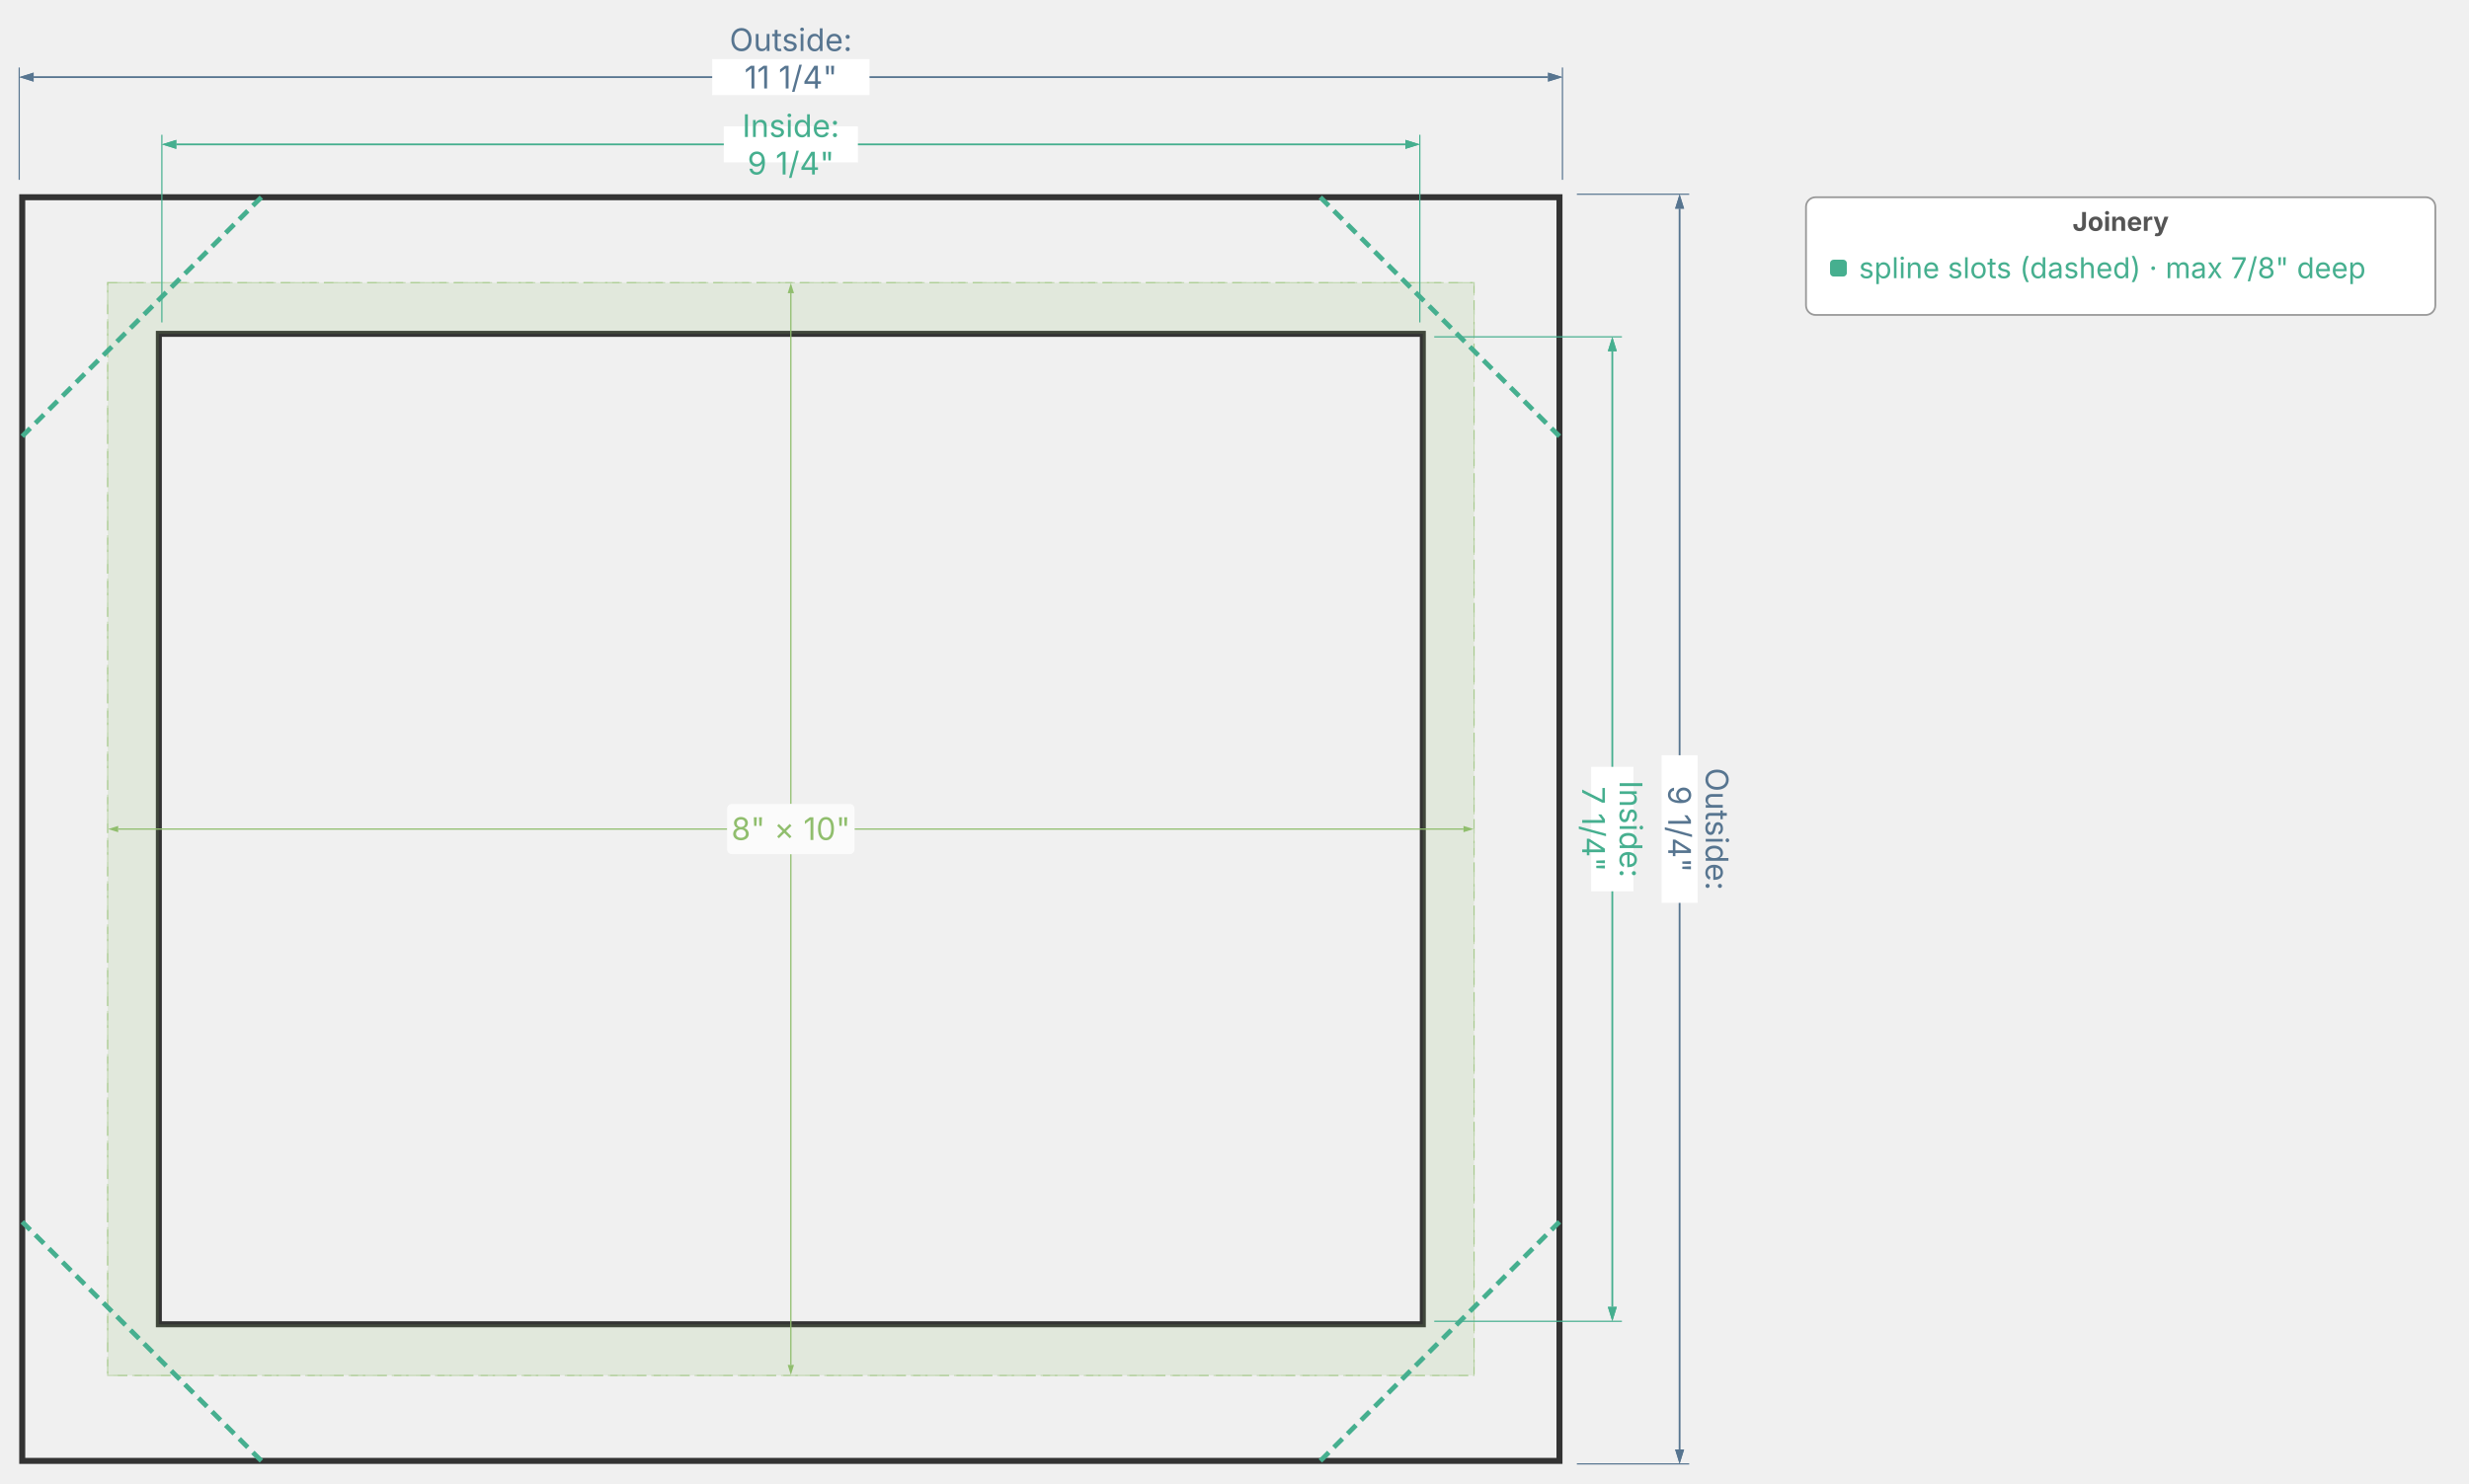
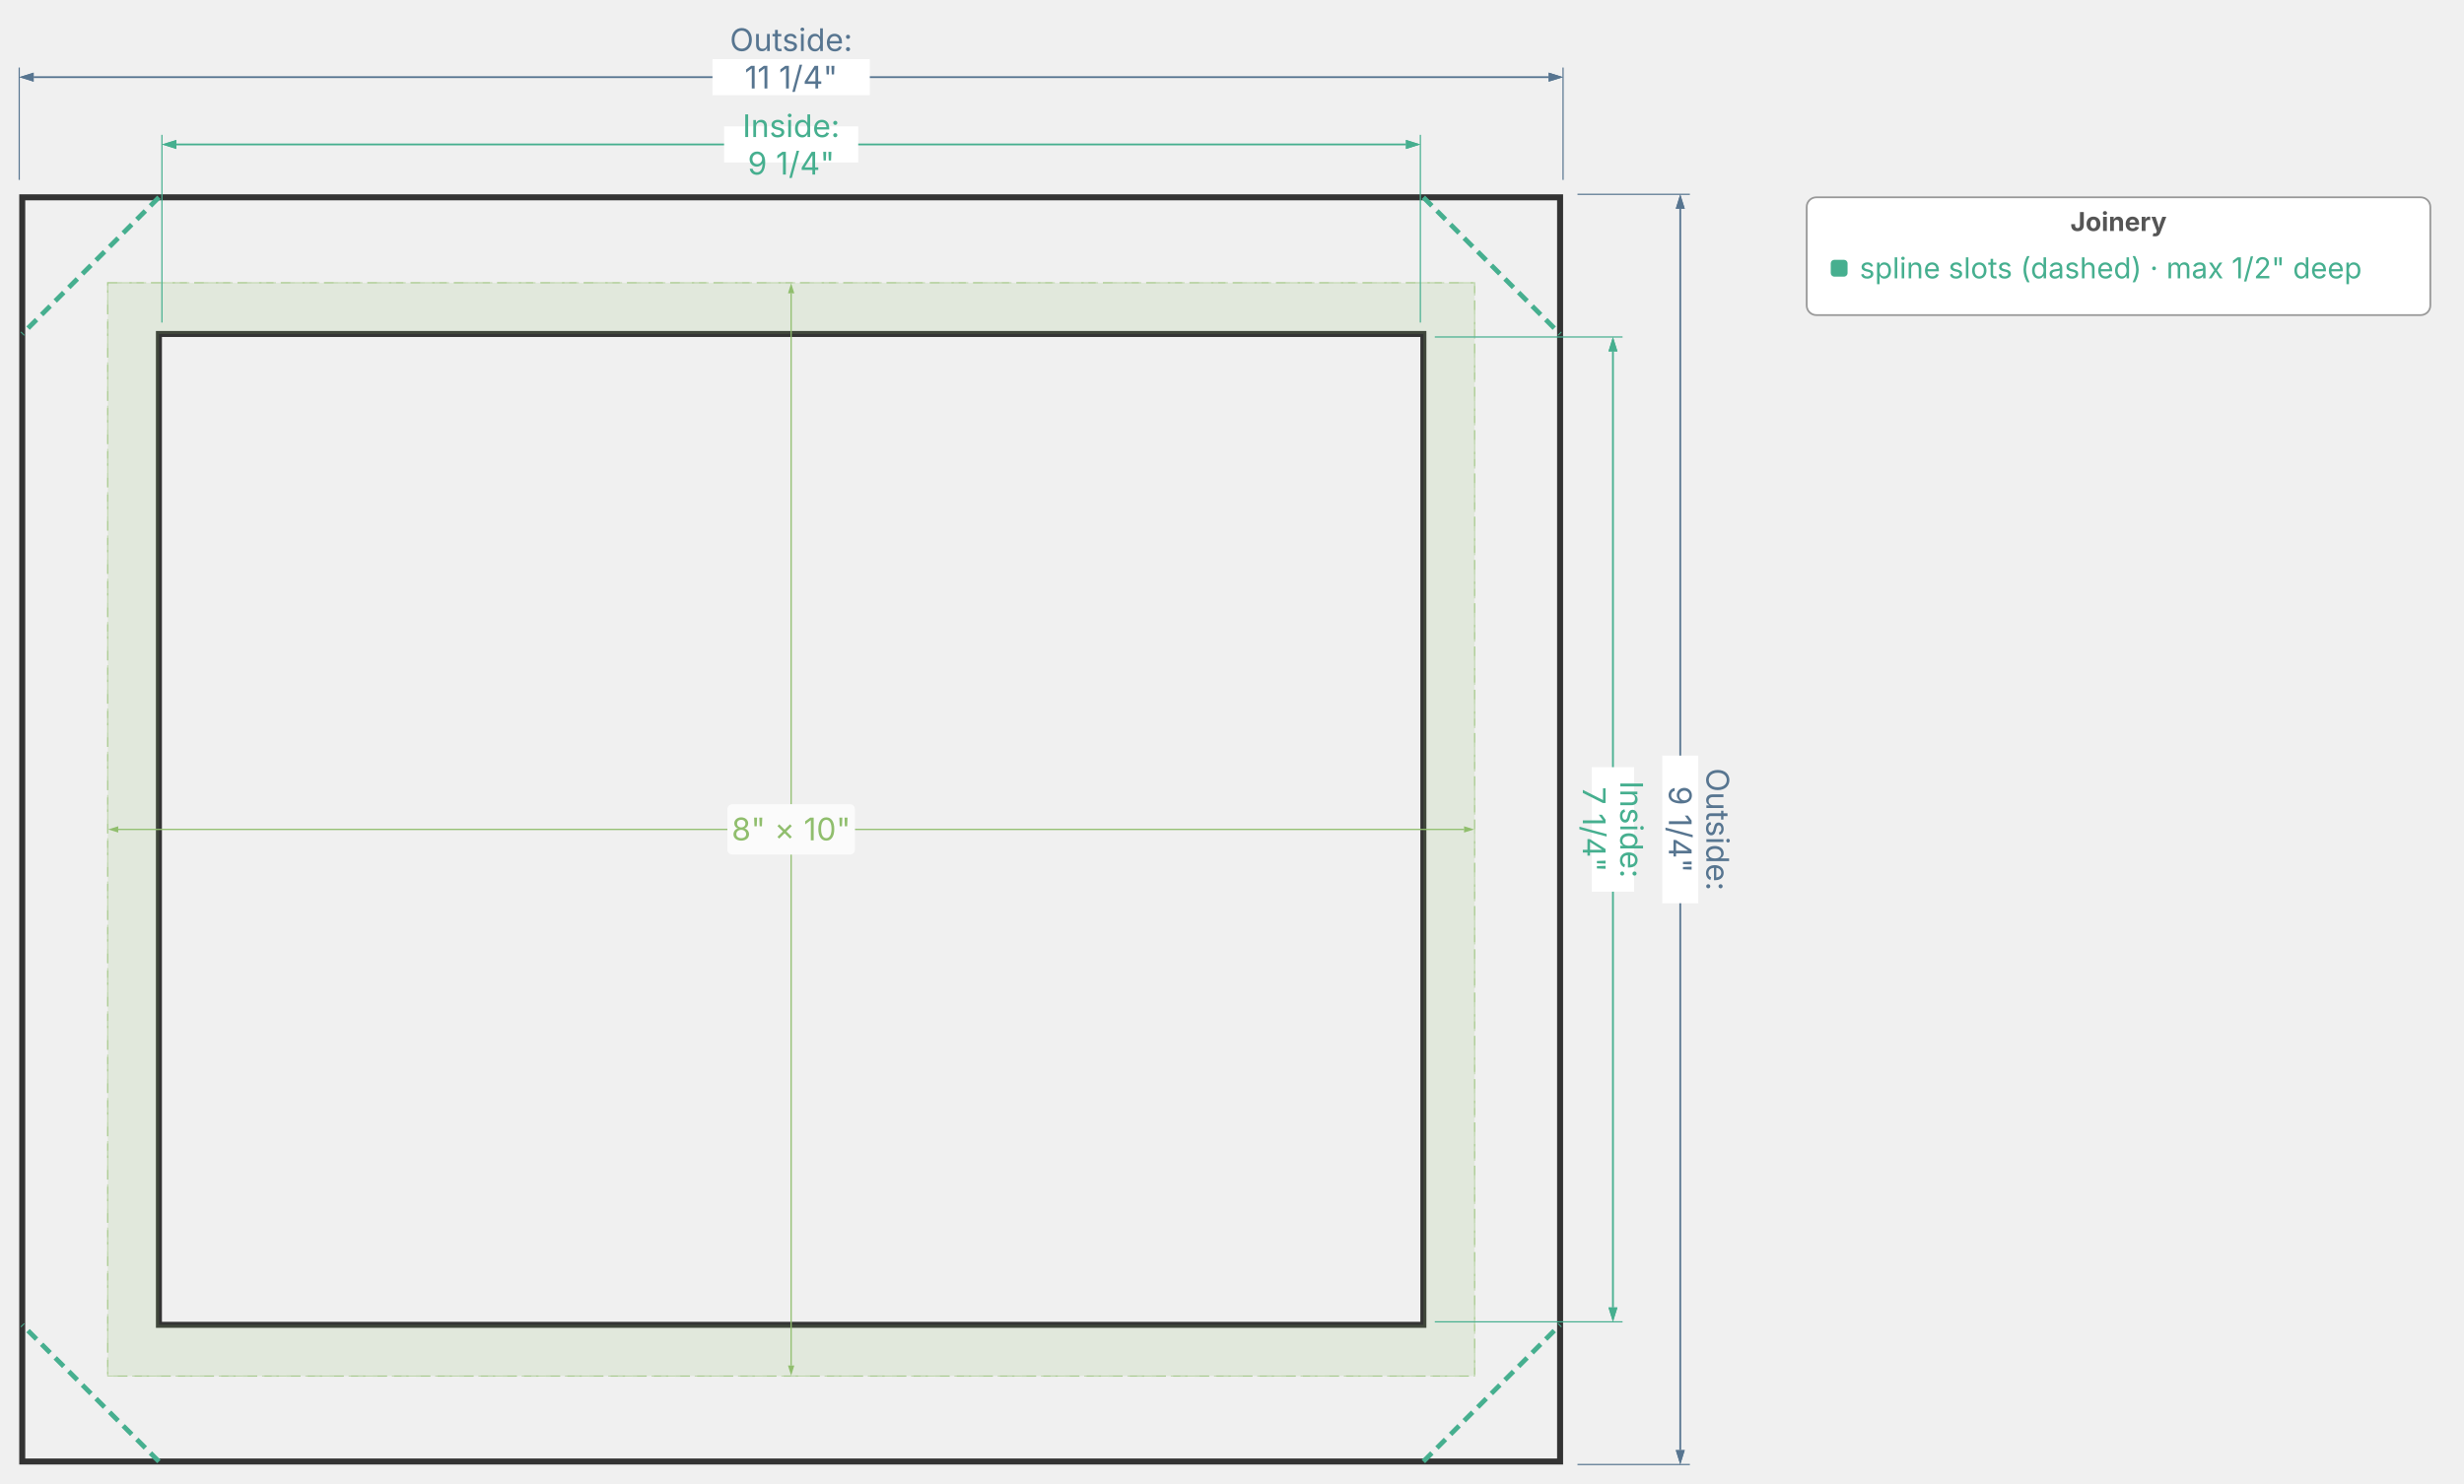
- <svg xmlns="http://www.w3.org/2000/svg" viewBox="70.89 -8.10 1027.48 617.35">
+ <svg xmlns="http://www.w3.org/2000/svg" viewBox="70.89 -8.10 1025.00 617.35">
  <defs>
    <pattern id="hatch" patternUnits="userSpaceOnUse" width="4" height="4">
      <path d="M-1,1 l2,-2 M0,4 l4,-4 M3,5 l2,-2" stroke="#CCCCCC" stroke-width="0.5" />
    </pattern>
  </defs>
  <g id="geometry">
    <rect x="80.14" y="74.00" width="639.73" height="526.00" stroke="#333333" stroke-width="2.5" fill="none" />
    <rect x="137.00" y="130.86" width="526.00" height="412.27" stroke="#333333" stroke-width="2.5" fill="none" />
  </g>
  <g id="rabbet-overlap">
    <path d="M115.68,109.54 h568.65 v454.92 h-568.65 Z M137.00,130.86 v412.27 h526.00 v-412.27 Z" fill="#90be6d" fill-opacity="0.15" fill-rule="evenodd" stroke="none" />
    <rect x="115.68" y="109.54" width="568.65" height="454.92" fill="none" stroke="#90be6d" stroke-width="0.40" stroke-dasharray="4,2" stroke-opacity="0.5" />
  </g>
  <g id="content-boundary">
    <rect x="115.68" y="109.54" width="568.65" height="454.92" stroke="#90be6d" stroke-width="0.5" stroke-dasharray="6,3" fill="none" opacity="0.5" />
  </g>
  <g id="spline-corners">
-     <line x1="179.65" y1="74.00" x2="80.14" y2="173.51" stroke="#46af8f" stroke-width="2" stroke-dasharray="5,3" />
-     <line x1="620.35" y1="74.00" x2="719.86" y2="173.51" stroke="#46af8f" stroke-width="2" stroke-dasharray="5,3" />
-     <line x1="179.65" y1="600.00" x2="80.14" y2="500.49" stroke="#46af8f" stroke-width="2" stroke-dasharray="5,3" />
-     <line x1="620.35" y1="600.00" x2="719.86" y2="500.49" stroke="#46af8f" stroke-width="2" stroke-dasharray="5,3" />
+     <line x1="137.00" y1="74.00" x2="80.14" y2="130.86" stroke="#46af8f" stroke-width="2" stroke-dasharray="5,3" />
+     <line x1="663.00" y1="74.00" x2="719.86" y2="130.86" stroke="#46af8f" stroke-width="2" stroke-dasharray="5,3" />
+     <line x1="137.00" y1="600.00" x2="80.14" y2="543.14" stroke="#46af8f" stroke-width="2" stroke-dasharray="5,3" />
+     <line x1="663.00" y1="600.00" x2="719.86" y2="543.14" stroke="#46af8f" stroke-width="2" stroke-dasharray="5,3" />
  </g>
  <g id="dimensions">
    <g class="dimension">
      <line x1="138.25" y1="126.11" x2="138.25" y2="48.00" stroke="#46af8f" stroke-width="0.5" />
      <line x1="661.75" y1="126.11" x2="661.75" y2="48.00" stroke="#46af8f" stroke-width="0.5" />
      <polygon points="138.25,52.00 144.25,53.88 144.25,50.12" fill="#46af8f" data-arrow="true" />
      <line x1="144.25" y1="52.00" x2="655.75" y2="52.00" stroke="#46af8f" stroke-width="0.75" />
      <polygon points="661.75,52.00 655.75,50.12 655.75,53.88" fill="#46af8f" data-arrow="true" />
      <rect x="372.10" y="44.50" width="55.80" height="15.00" fill="#FFFFFF" stroke="none" />
      <polygon points="138.25,52.00 144.25,53.88 144.25,50.12" fill="#46af8f" data-arrow="true" />
      <polygon points="661.75,52.00 655.75,50.12 655.75,53.88" fill="#46af8f" data-arrow="true" />
    </g>
    <g class="dimension">
      <line x1="78.89" y1="66.75" x2="78.89" y2="20.00" stroke="#577590" stroke-width="0.5" />
      <line x1="721.11" y1="66.75" x2="721.11" y2="20.00" stroke="#577590" stroke-width="0.5" />
      <polygon points="78.89,24.00 84.89,25.88 84.89,22.12" fill="#577590" data-arrow="true" />
      <line x1="84.89" y1="24.00" x2="715.11" y2="24.00" stroke="#577590" stroke-width="0.75" />
      <polygon points="721.11,24.00 715.11,22.12 715.11,25.88" fill="#577590" data-arrow="true" />
      <rect x="367.28" y="16.50" width="65.44" height="15.00" fill="#FFFFFF" stroke="none" />
      <polygon points="78.89,24.00 84.89,25.88 84.89,22.12" fill="#577590" data-arrow="true" />
      <polygon points="721.11,24.00 715.11,22.12 715.11,25.88" fill="#577590" data-arrow="true" />
    </g>
    <g class="dimension">
      <line x1="667.75" y1="132.11" x2="745.86" y2="132.11" stroke="#46af8f" stroke-width="0.5" />
      <line x1="667.75" y1="541.89" x2="745.86" y2="541.89" stroke="#46af8f" stroke-width="0.5" />
      <polygon points="741.86,132.11 739.99,138.11 743.74,138.11" fill="#46af8f" data-arrow="true" />
      <line x1="741.86" y1="138.11" x2="741.86" y2="535.89" stroke="#46af8f" stroke-width="0.75" />
      <polygon points="741.86,541.89 743.74,535.89 739.99,535.89" fill="#46af8f" data-arrow="true" />
      <rect x="733.06" y="311.10" width="17.60" height="51.80" fill="#FFFFFF" stroke="none" />
      <polygon points="741.86,132.11 739.99,138.11 743.74,138.11" fill="#46af8f" data-arrow="true" />
      <polygon points="741.86,541.89 743.74,535.89 739.99,535.89" fill="#46af8f" data-arrow="true" />
    </g>
    <g class="dimension">
      <line x1="727.11" y1="72.75" x2="773.86" y2="72.75" stroke="#577590" stroke-width="0.5" />
      <line x1="727.11" y1="601.25" x2="773.86" y2="601.25" stroke="#577590" stroke-width="0.5" />
      <polygon points="769.86,72.75 767.99,78.75 771.74,78.75" fill="#577590" data-arrow="true" />
      <line x1="769.86" y1="78.75" x2="769.86" y2="595.25" stroke="#577590" stroke-width="0.75" />
      <polygon points="769.86,601.25 771.74,595.25 767.99,595.25" fill="#577590" data-arrow="true" />
      <rect x="762.36" y="306.28" width="15.00" height="61.44" fill="#FFFFFF" stroke="none" />
      <polygon points="769.86,72.75 767.99,78.75 771.74,78.75" fill="#577590" data-arrow="true" />
      <polygon points="769.86,601.25 771.74,595.25 767.99,595.25" fill="#577590" data-arrow="true" />
    </g>
    <text transform="translate(400.00, 44.20)" fill="#46af8f" font-family="Inter, system-ui, -apple-system, sans-serif" font-size="13px" text-anchor="middle" dominant-baseline="central">Inside:</text>
    <text transform="translate(400.00, 59.80)" fill="#46af8f" font-family="Inter, system-ui, -apple-system, sans-serif" font-size="13px" text-anchor="middle" dominant-baseline="central">9 1/4"</text>
    <text transform="translate(400.00, 8.40)" fill="#577590" font-family="Inter, system-ui, -apple-system, sans-serif" font-size="13px" text-anchor="middle" dominant-baseline="central">Outside:</text>
    <text transform="translate(400.00, 24.00)" fill="#577590" font-family="Inter, system-ui, -apple-system, sans-serif" font-size="13px" text-anchor="middle" dominant-baseline="central">11 1/4"</text>
    <text transform="rotate(90 749.66 337.00)" x="749.66" y="337.00" fill="#46af8f" font-family="Inter, system-ui, -apple-system, sans-serif" font-size="13px" text-anchor="middle" dominant-baseline="central">Inside:</text>
    <text transform="rotate(90 734.06 337.00)" x="734.06" y="337.00" fill="#46af8f" font-family="Inter, system-ui, -apple-system, sans-serif" font-size="13px" text-anchor="middle" dominant-baseline="central">7 1/4"</text>
    <text transform="rotate(90 785.46 337.00)" x="785.46" y="337.00" fill="#577590" font-family="Inter, system-ui, -apple-system, sans-serif" font-size="13px" text-anchor="middle" dominant-baseline="central">Outside:</text>
    <text transform="rotate(90 769.86 337.00)" x="769.86" y="337.00" fill="#577590" font-family="Inter, system-ui, -apple-system, sans-serif" font-size="13px" text-anchor="middle" dominant-baseline="central">9 1/4"</text>
  </g>
  <g id="artwork-indicator">
    <polygon points="115.88,337.00 120.08,338.31 120.08,335.69" fill="#90be6d" data-arrow="true" />
    <line x1="120.08" y1="337.00" x2="373.50" y2="337.00" stroke="#90be6d" stroke-width="0.525" />
    <line x1="426.50" y1="337.00" x2="679.92" y2="337.00" stroke="#90be6d" stroke-width="0.525" />
    <polygon points="684.12,337.00 679.92,335.69 679.92,338.31" fill="#90be6d" data-arrow="true" />
    <polygon points="400.00,109.74 398.69,113.94 401.31,113.94" fill="#90be6d" data-arrow="true" />
    <line x1="400.00" y1="113.94" x2="400.00" y2="326.55" stroke="#90be6d" stroke-width="0.525" />
    <line x1="400.00" y1="347.45" x2="400.00" y2="560.06" stroke="#90be6d" stroke-width="0.525" />
    <polygon points="400.00,564.26 401.31,560.06 398.69,560.06" fill="#90be6d" data-arrow="true" />
    <rect x="373.50" y="326.55" width="53.01" height="20.90" fill="#FFFFFF" fill-opacity="0.75" stroke="none" rx="2" />
    <text transform="translate(400.00, 341.55)" fill="#90be6d" font-family="Inter, system-ui, -apple-system, sans-serif" font-size="13.00px" text-anchor="middle">8" × 10"</text>
  </g>
  <g id="overlay-card">
-     <rect x="822.46" y="74.00" width="261.90" height="49.00" fill="#FFFFFF" stroke="#999" stroke-width="0.75" rx="4" />
-     <text transform="translate(953.41, 88.00)" fill="#555" font-family="Inter, system-ui, -apple-system, sans-serif" font-size="10.8" font-weight="bold" text-anchor="middle">Joinery</text>
+     <rect x="822.46" y="74.00" width="259.42" height="49.00" fill="#FFFFFF" stroke="#999" stroke-width="0.75" rx="4" />
+     <text transform="translate(952.18, 88.00)" fill="#555" font-family="Inter, system-ui, -apple-system, sans-serif" font-size="10.8" font-weight="bold" text-anchor="middle">Joinery</text>
    <rect x="832.46" y="100.00" width="7" height="7" rx="1.5" fill="#46af8f" />
-     <text transform="translate(844.46, 107.70)" fill="#46af8f" font-family="Inter, system-ui, -apple-system, sans-serif" font-size="12px" text-anchor="start">spline slots (dashed) · max 7/8" deep</text>
+     <text transform="translate(844.46, 107.70)" fill="#46af8f" font-family="Inter, system-ui, -apple-system, sans-serif" font-size="12px" text-anchor="start">spline slots (dashed) · max 1/2" deep</text>
  </g>
</svg>
